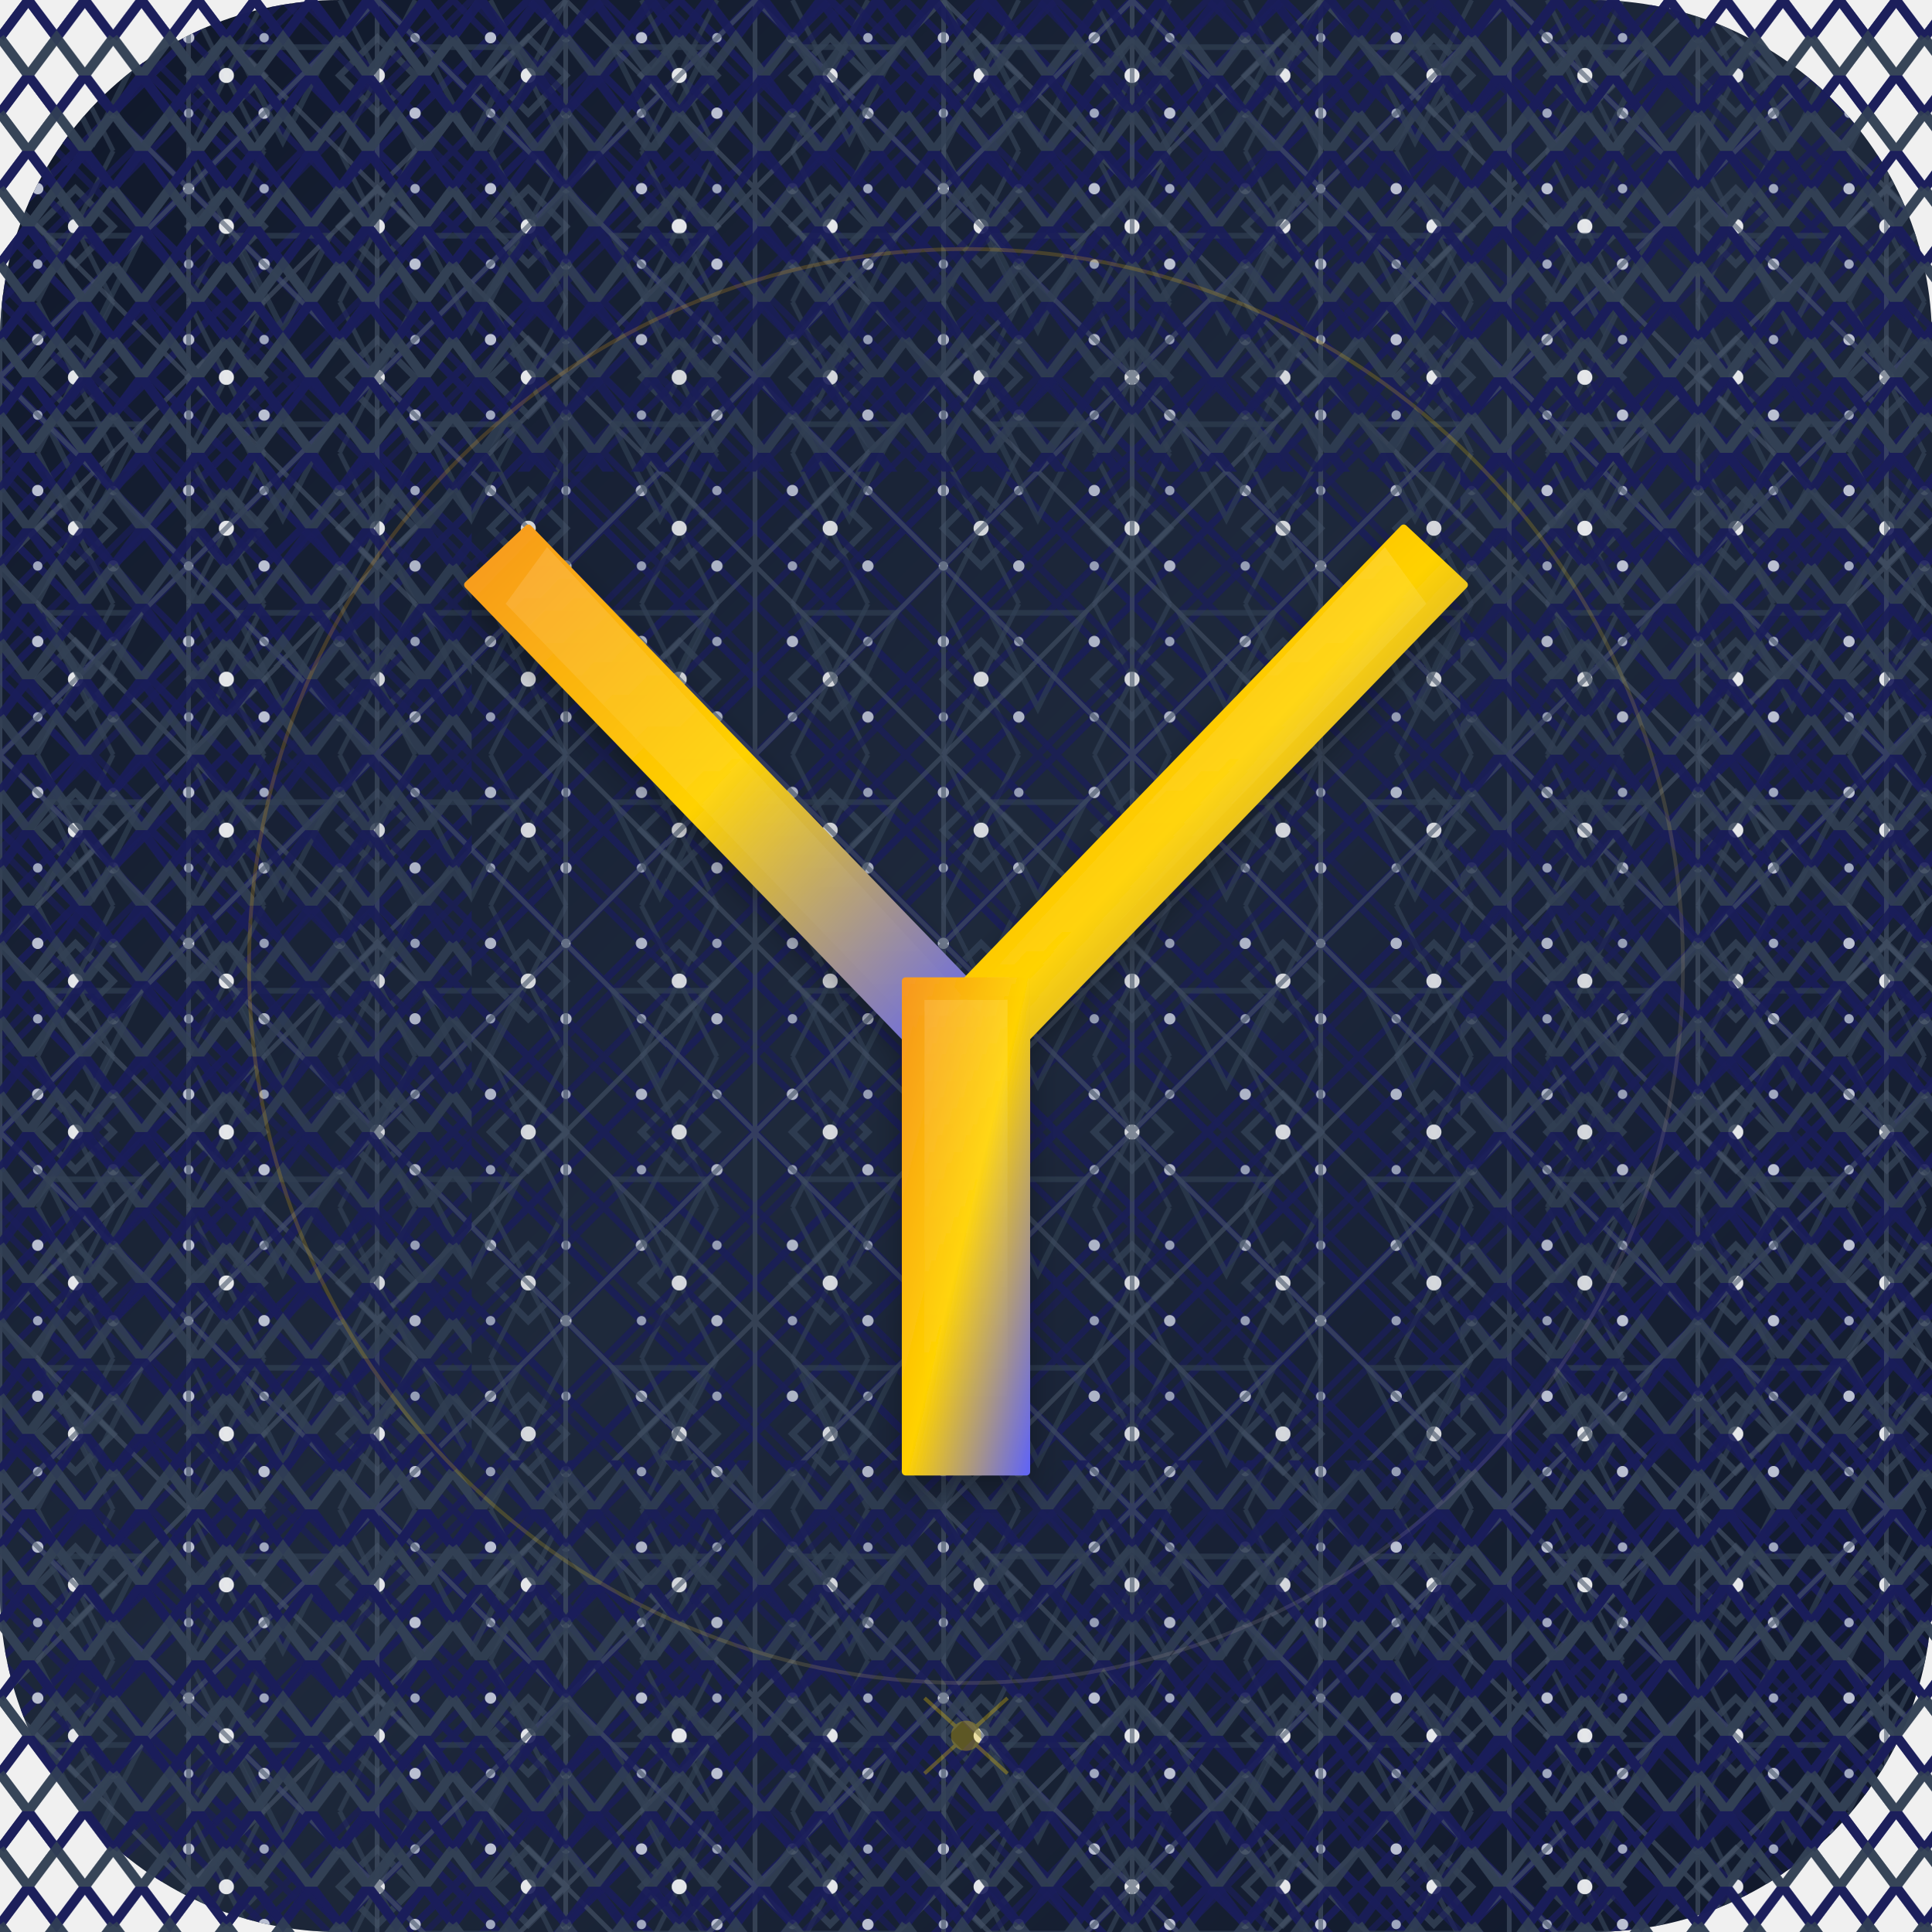
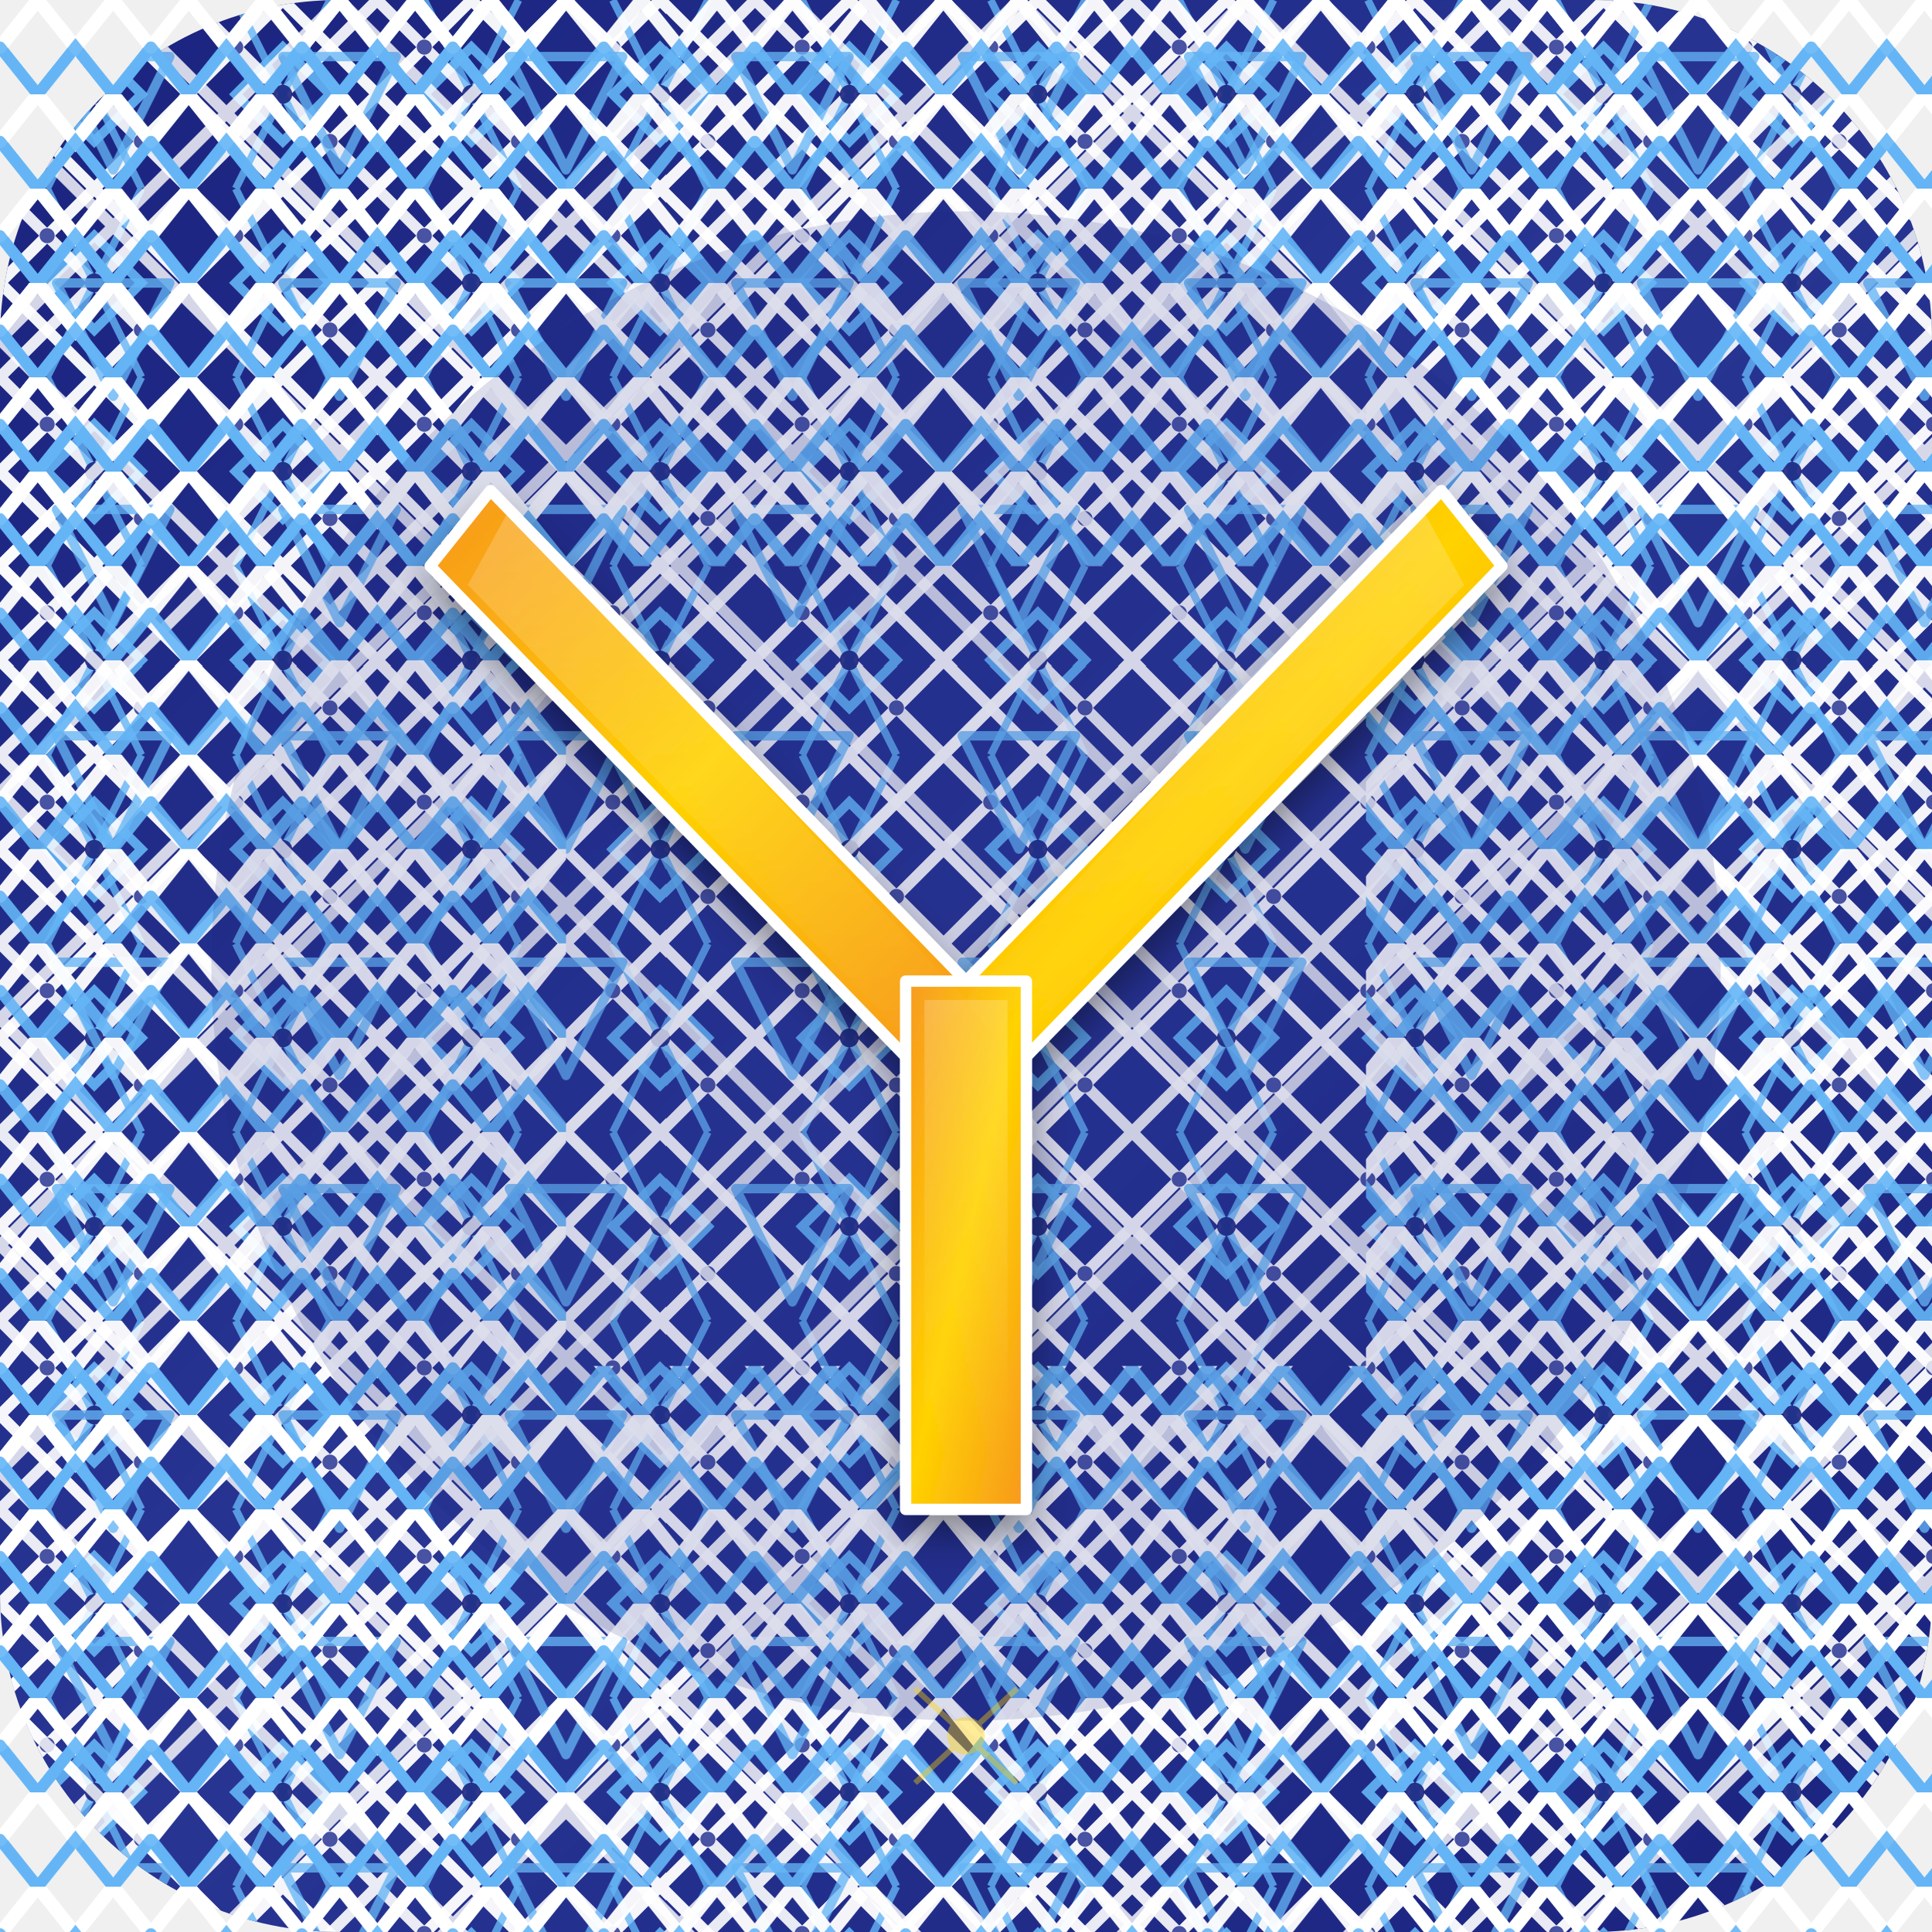
<svg xmlns="http://www.w3.org/2000/svg" width="1024" height="1024" viewBox="0 0 1024 1024">
  <defs>
    <linearGradient id="bgGradient" x1="0%" y1="0%" x2="100%" y2="100%">
-       <stop offset="0%" style="stop-color:#0F172A;stop-opacity:1" />
-       <stop offset="50%" style="stop-color:#1E293B;stop-opacity:1" />
-       <stop offset="100%" style="stop-color:#0F172A;stop-opacity:1" />
+       <stop offset="0%" style="stop-color:#1A237E;stop-opacity:1" />
+       <stop offset="50%" style="stop-color:#283593;stop-opacity:1" />
+       <stop offset="100%" style="stop-color:#1A237E;stop-opacity:1" />
    </linearGradient>
    <linearGradient id="yGradient" x1="0%" y1="0%" x2="100%" y2="100%">
      <stop offset="0%" style="stop-color:#F7971E;stop-opacity:1" />
      <stop offset="50%" style="stop-color:#FFD200;stop-opacity:1" />
-       <stop offset="100%" style="stop-color:#6366F1;stop-opacity:1" />
+       <stop offset="100%" style="stop-color:#F7971E;stop-opacity:1" />
    </linearGradient>
-     <pattern id="ndopPattern" x="0" y="0" width="80" height="80" patternUnits="userSpaceOnUse">
-       <path d="M 40 0 L 80 40 L 40 80 L 0 40 Z" fill="none" stroke="#1A1D5A" stroke-width="4" opacity="0.9" />
-       <path d="M 40 20 L 60 40 L 40 60 L 20 40 Z" fill="none" stroke="#334155" stroke-width="3.5" opacity="0.85" />
-       <line x1="0" y1="0" x2="80" y2="80" stroke="#1A1D5A" stroke-width="3.5" opacity="0.8" />
-       <line x1="80" y1="0" x2="0" y2="80" stroke="#1A1D5A" stroke-width="3.5" opacity="0.8" />
-       <line x1="20" y1="0" x2="60" y2="80" stroke="#334155" stroke-width="2.5" opacity="0.7" />
-       <line x1="60" y1="0" x2="20" y2="80" stroke="#334155" stroke-width="2.5" opacity="0.7" />
-       <circle cx="40" cy="40" r="4" fill="#F8F9FA" opacity="0.9" />
-       <circle cx="20" cy="20" r="3" fill="#E2E8F0" opacity="0.8" />
-       <circle cx="60" cy="60" r="3" fill="#E2E8F0" opacity="0.8" />
-       <circle cx="20" cy="60" r="2.5" fill="#CBD5E1" opacity="0.75" />
-       <circle cx="60" cy="20" r="2.5" fill="#CBD5E1" opacity="0.75" />
+     <pattern id="ndopPattern" x="0" y="0" width="100" height="100" patternUnits="userSpaceOnUse">
+       <path d="M 50 0 L 100 50 L 50 100 L 0 50 Z" fill="none" stroke="#FFFFFF" stroke-width="6" opacity="0.95" />
+       <path d="M 50 25 L 75 50 L 50 75 L 25 50 Z" fill="none" stroke="#64B5F6" stroke-width="5" opacity="0.9" />
+       <line x1="0" y1="0" x2="100" y2="100" stroke="#FFFFFF" stroke-width="6" opacity="0.9" />
+       <line x1="100" y1="0" x2="0" y2="100" stroke="#FFFFFF" stroke-width="6" opacity="0.9" />
+       <line x1="25" y1="0" x2="75" y2="100" stroke="#64B5F6" stroke-width="4" opacity="0.8" />
+       <line x1="75" y1="0" x2="25" y2="100" stroke="#64B5F6" stroke-width="4" opacity="0.8" />
+       <circle cx="50" cy="50" r="5" fill="#1A237E" opacity="0.9" />
+       <circle cx="25" cy="25" r="4" fill="#283593" opacity="0.85" />
+       <circle cx="75" cy="75" r="4" fill="#283593" opacity="0.85" />
    </pattern>
-     <pattern id="ndopZigzag" x="0" y="0" width="60" height="40" patternUnits="userSpaceOnUse">
-       <path d="M 0 20 L 15 0 L 30 20 L 45 0 L 60 20" fill="none" stroke="#1A1D5A" stroke-width="5" opacity="0.9" />
-       <path d="M 0 20 L 15 40 L 30 20 L 45 40 L 60 20" fill="none" stroke="#334155" stroke-width="5" opacity="0.85" />
+     <pattern id="ndopZigzag" x="0" y="0" width="80" height="50" patternUnits="userSpaceOnUse">
+       <path d="M 0 25 L 20 0 L 40 25 L 60 0 L 80 25" fill="none" stroke="#FFFFFF" stroke-width="7" opacity="0.95" stroke-linecap="round" />
+       <path d="M 0 25 L 20 50 L 40 25 L 60 50 L 80 25" fill="none" stroke="#64B5F6" stroke-width="6" opacity="0.9" stroke-linecap="round" />
    </pattern>
-     <pattern id="ndopTriangles" x="0" y="0" width="100" height="100" patternUnits="userSpaceOnUse">
-       <path d="M 50 0 L 100 50 L 50 100 L 0 50 Z" fill="none" stroke="#1A1D5A" stroke-width="3.5" opacity="0.8" />
-       <path d="M 25 25 L 75 25 L 50 75 Z" fill="none" stroke="#334155" stroke-width="3" opacity="0.75" />
-       <path d="M 0 0 L 50 50 L 0 100 Z" fill="none" stroke="#475569" stroke-width="2.5" opacity="0.7" />
-       <path d="M 100 0 L 50 50 L 100 100 Z" fill="none" stroke="#475569" stroke-width="2.5" opacity="0.7" />
+     <pattern id="ndopTriangles" x="0" y="0" width="120" height="120" patternUnits="userSpaceOnUse">
+       <path d="M 60 0 L 120 60 L 60 120 L 0 60 Z" fill="none" stroke="#FFFFFF" stroke-width="6" opacity="0.9" stroke-linejoin="round" />
+       <path d="M 30 30 L 90 30 L 60 90 Z" fill="none" stroke="#64B5F6" stroke-width="5" opacity="0.85" stroke-linejoin="round" />
    </pattern>
    <filter id="yShadow">
-       <feGaussianBlur in="SourceAlpha" stdDeviation="8" />
-       <feOffset dx="0" dy="8" result="offsetblur" />
+       <feGaussianBlur in="SourceAlpha" stdDeviation="10" />
+       <feOffset dx="0" dy="10" result="offsetblur" />
      <feComponentTransfer>
-         <feFuncA type="linear" slope="0.3" />
+         <feFuncA type="linear" slope="0.4" />
      </feComponentTransfer>
      <feMerge>
        <feMergeNode />
        <feMergeNode in="SourceGraphic" />
      </feMerge>
    </filter>
    <linearGradient id="yShine" x1="0%" y1="0%" x2="0%" y2="100%">
-       <stop offset="0%" style="stop-color:#FFFFFF;stop-opacity:0.3" />
+       <stop offset="0%" style="stop-color:#FFFFFF;stop-opacity:0.4" />
      <stop offset="100%" style="stop-color:#FFFFFF;stop-opacity:0" />
    </linearGradient>
  </defs>
  <rect width="1024" height="1024" fill="url(#bgGradient)" rx="180" />
  <rect width="1024" height="1024" fill="url(#ndopPattern)" rx="180" opacity="1.0" />
-   <rect width="1024" height="1024" fill="url(#ndopTriangles)" rx="180" opacity="0.85" />
-   <rect x="0" y="0" width="1024" height="250" fill="url(#ndopZigzag)" opacity="1.0" />
-   <rect x="0" y="774" width="1024" height="250" fill="url(#ndopZigzag)" opacity="1.0" />
-   <rect x="0" y="0" width="250" height="1024" fill="url(#ndopZigzag)" opacity="1.0" />
-   <rect x="774" y="0" width="250" height="1024" fill="url(#ndopZigzag)" opacity="1.0" />
-   <circle cx="512" cy="512" r="380" fill="#1E293B" opacity="0.08" />
-   <circle cx="512" cy="512" r="380" fill="none" stroke="url(#yGradient)" stroke-width="2" opacity="0.2" />
+   <rect width="1024" height="1024" fill="url(#ndopTriangles)" rx="180" opacity="0.9" />
+   <rect x="0" y="0" width="1024" height="300" fill="url(#ndopZigzag)" opacity="1.0" />
+   <rect x="0" y="724" width="1024" height="300" fill="url(#ndopZigzag)" opacity="1.0" />
+   <rect x="0" y="0" width="300" height="1024" fill="url(#ndopZigzag)" opacity="1.0" />
+   <rect x="724" y="0" width="300" height="1024" fill="url(#ndopZigzag)" opacity="1.0" />
+   <circle cx="512" cy="512" r="400" fill="#1A237E" opacity="0.15" />
  <g filter="url(#yShadow)">
-     <path d="M 280 280 L 512 520 L 480 550 L 248 310 Z" fill="url(#yGradient)" stroke="url(#yGradient)" stroke-width="4" stroke-linejoin="round" />
-     <path d="M 744 280 L 512 520 L 544 550 L 776 310 Z" fill="url(#yGradient)" stroke="url(#yGradient)" stroke-width="4" stroke-linejoin="round" />
-     <path d="M 480 520 L 544 520 L 544 780 L 480 780 Z" fill="url(#yGradient)" stroke="url(#yGradient)" stroke-width="4" stroke-linejoin="round" />
-     <path d="M 290 290 L 512 530 L 490 550 L 268 320 Z" fill="url(#yShine)" opacity="0.4" />
-     <path d="M 734 290 L 512 530 L 534 550 L 756 320 Z" fill="url(#yShine)" opacity="0.4" />
-     <path d="M 490 530 L 534 530 L 534 750 L 490 750 Z" fill="url(#yShine)" opacity="0.4" />
+     <path d="M 260 260 L 512 520 L 480 560 L 228 300 Z" fill="url(#yGradient)" stroke="#FFFFFF" stroke-width="6" stroke-linejoin="round" />
+     <path d="M 764 260 L 512 520 L 544 560 L 796 300 Z" fill="url(#yGradient)" stroke="#FFFFFF" stroke-width="6" stroke-linejoin="round" />
+     <path d="M 480 520 L 544 520 L 544 800 L 480 800 Z" fill="url(#yGradient)" stroke="#FFFFFF" stroke-width="6" stroke-linejoin="round" />
+     <path d="M 270 270 L 512 530 L 490 560 L 248 310 Z" fill="url(#yShine)" opacity="0.5" />
+     <path d="M 754 270 L 512 530 L 534 560 L 776 310 Z" fill="url(#yShine)" opacity="0.5" />
+     <path d="M 490 530 L 534 530 L 534 770 L 490 770 Z" fill="url(#yShine)" opacity="0.5" />
  </g>
-   <g opacity="0.3">
-     <circle cx="512" cy="920" r="8" fill="#FFD200" />
-     <line x1="512" y1="920" x2="490" y2="940" stroke="#FFD200" stroke-width="2" />
-     <line x1="512" y1="920" x2="534" y2="940" stroke="#FFD200" stroke-width="2" />
-     <line x1="512" y1="920" x2="490" y2="900" stroke="#FFD200" stroke-width="2" />
-     <line x1="512" y1="920" x2="534" y2="900" stroke="#FFD200" stroke-width="2" />
+   <g opacity="0.4">
+     <circle cx="512" cy="920" r="10" fill="#FFD200" />
+     <line x1="512" y1="920" x2="485" y2="945" stroke="#FFD200" stroke-width="3" />
+     <line x1="512" y1="920" x2="539" y2="945" stroke="#FFD200" stroke-width="3" />
+     <line x1="512" y1="920" x2="485" y2="895" stroke="#FFD200" stroke-width="3" />
+     <line x1="512" y1="920" x2="539" y2="895" stroke="#FFD200" stroke-width="3" />
  </g>
</svg>
